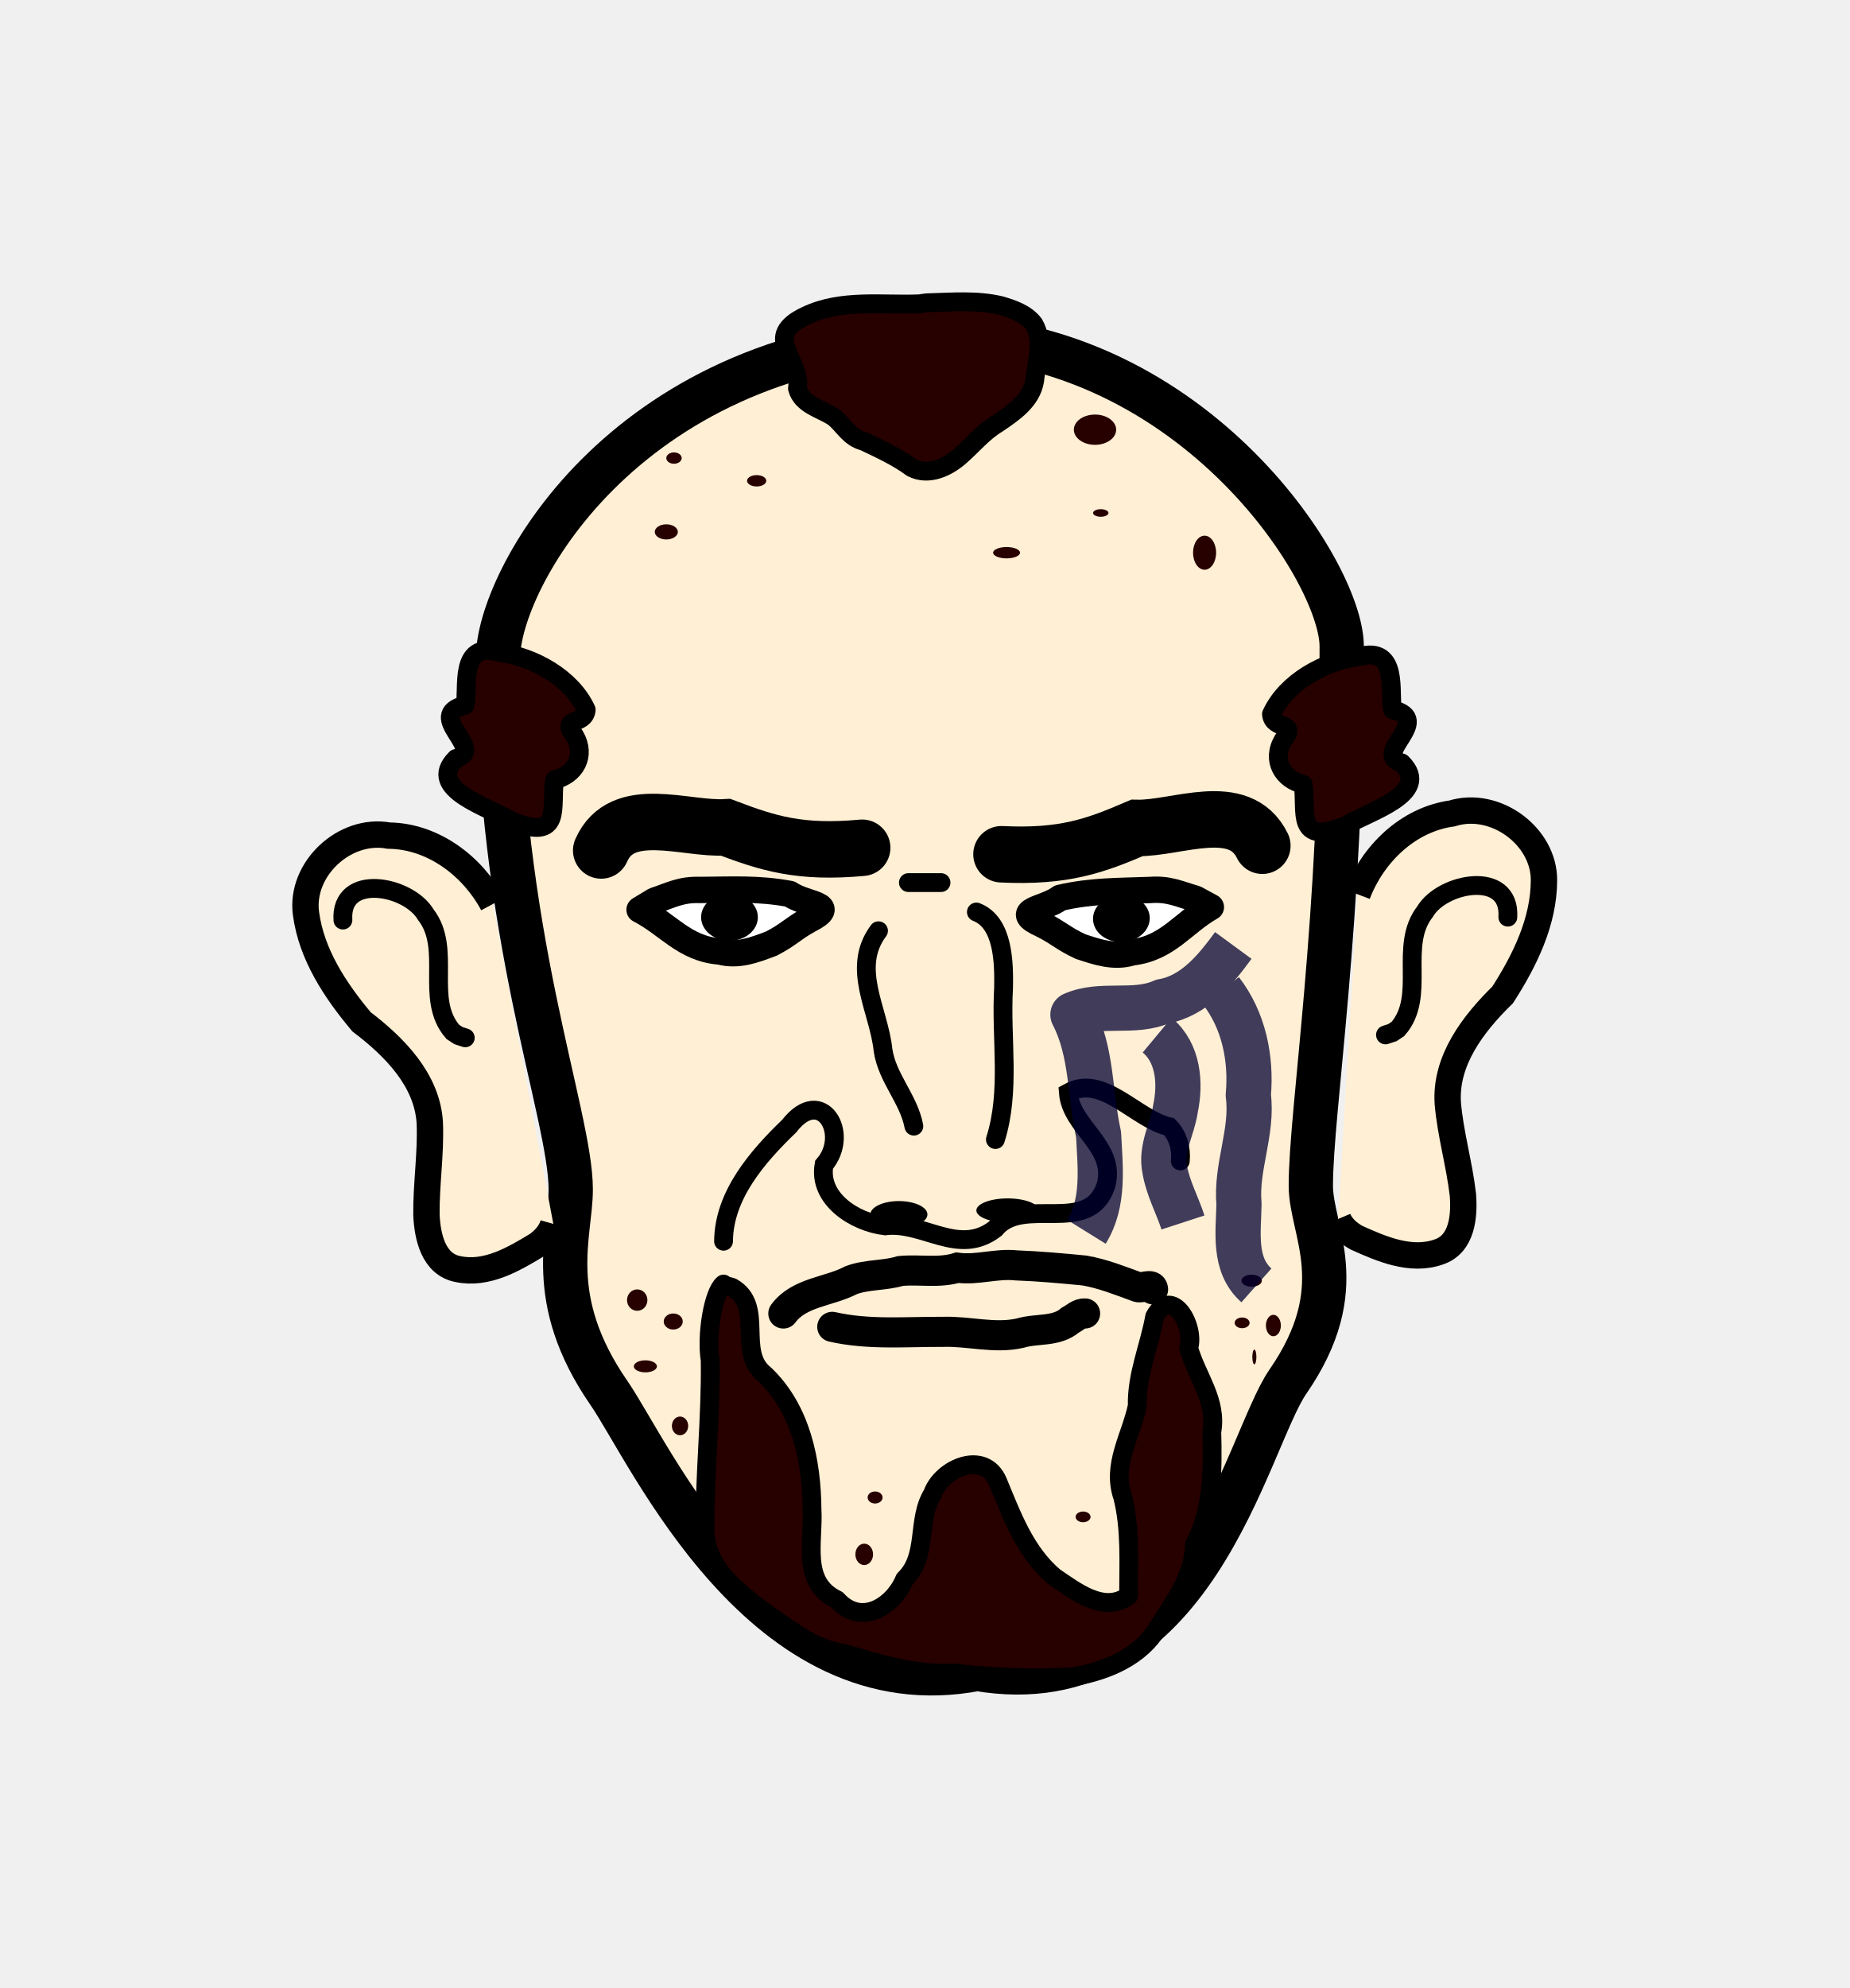
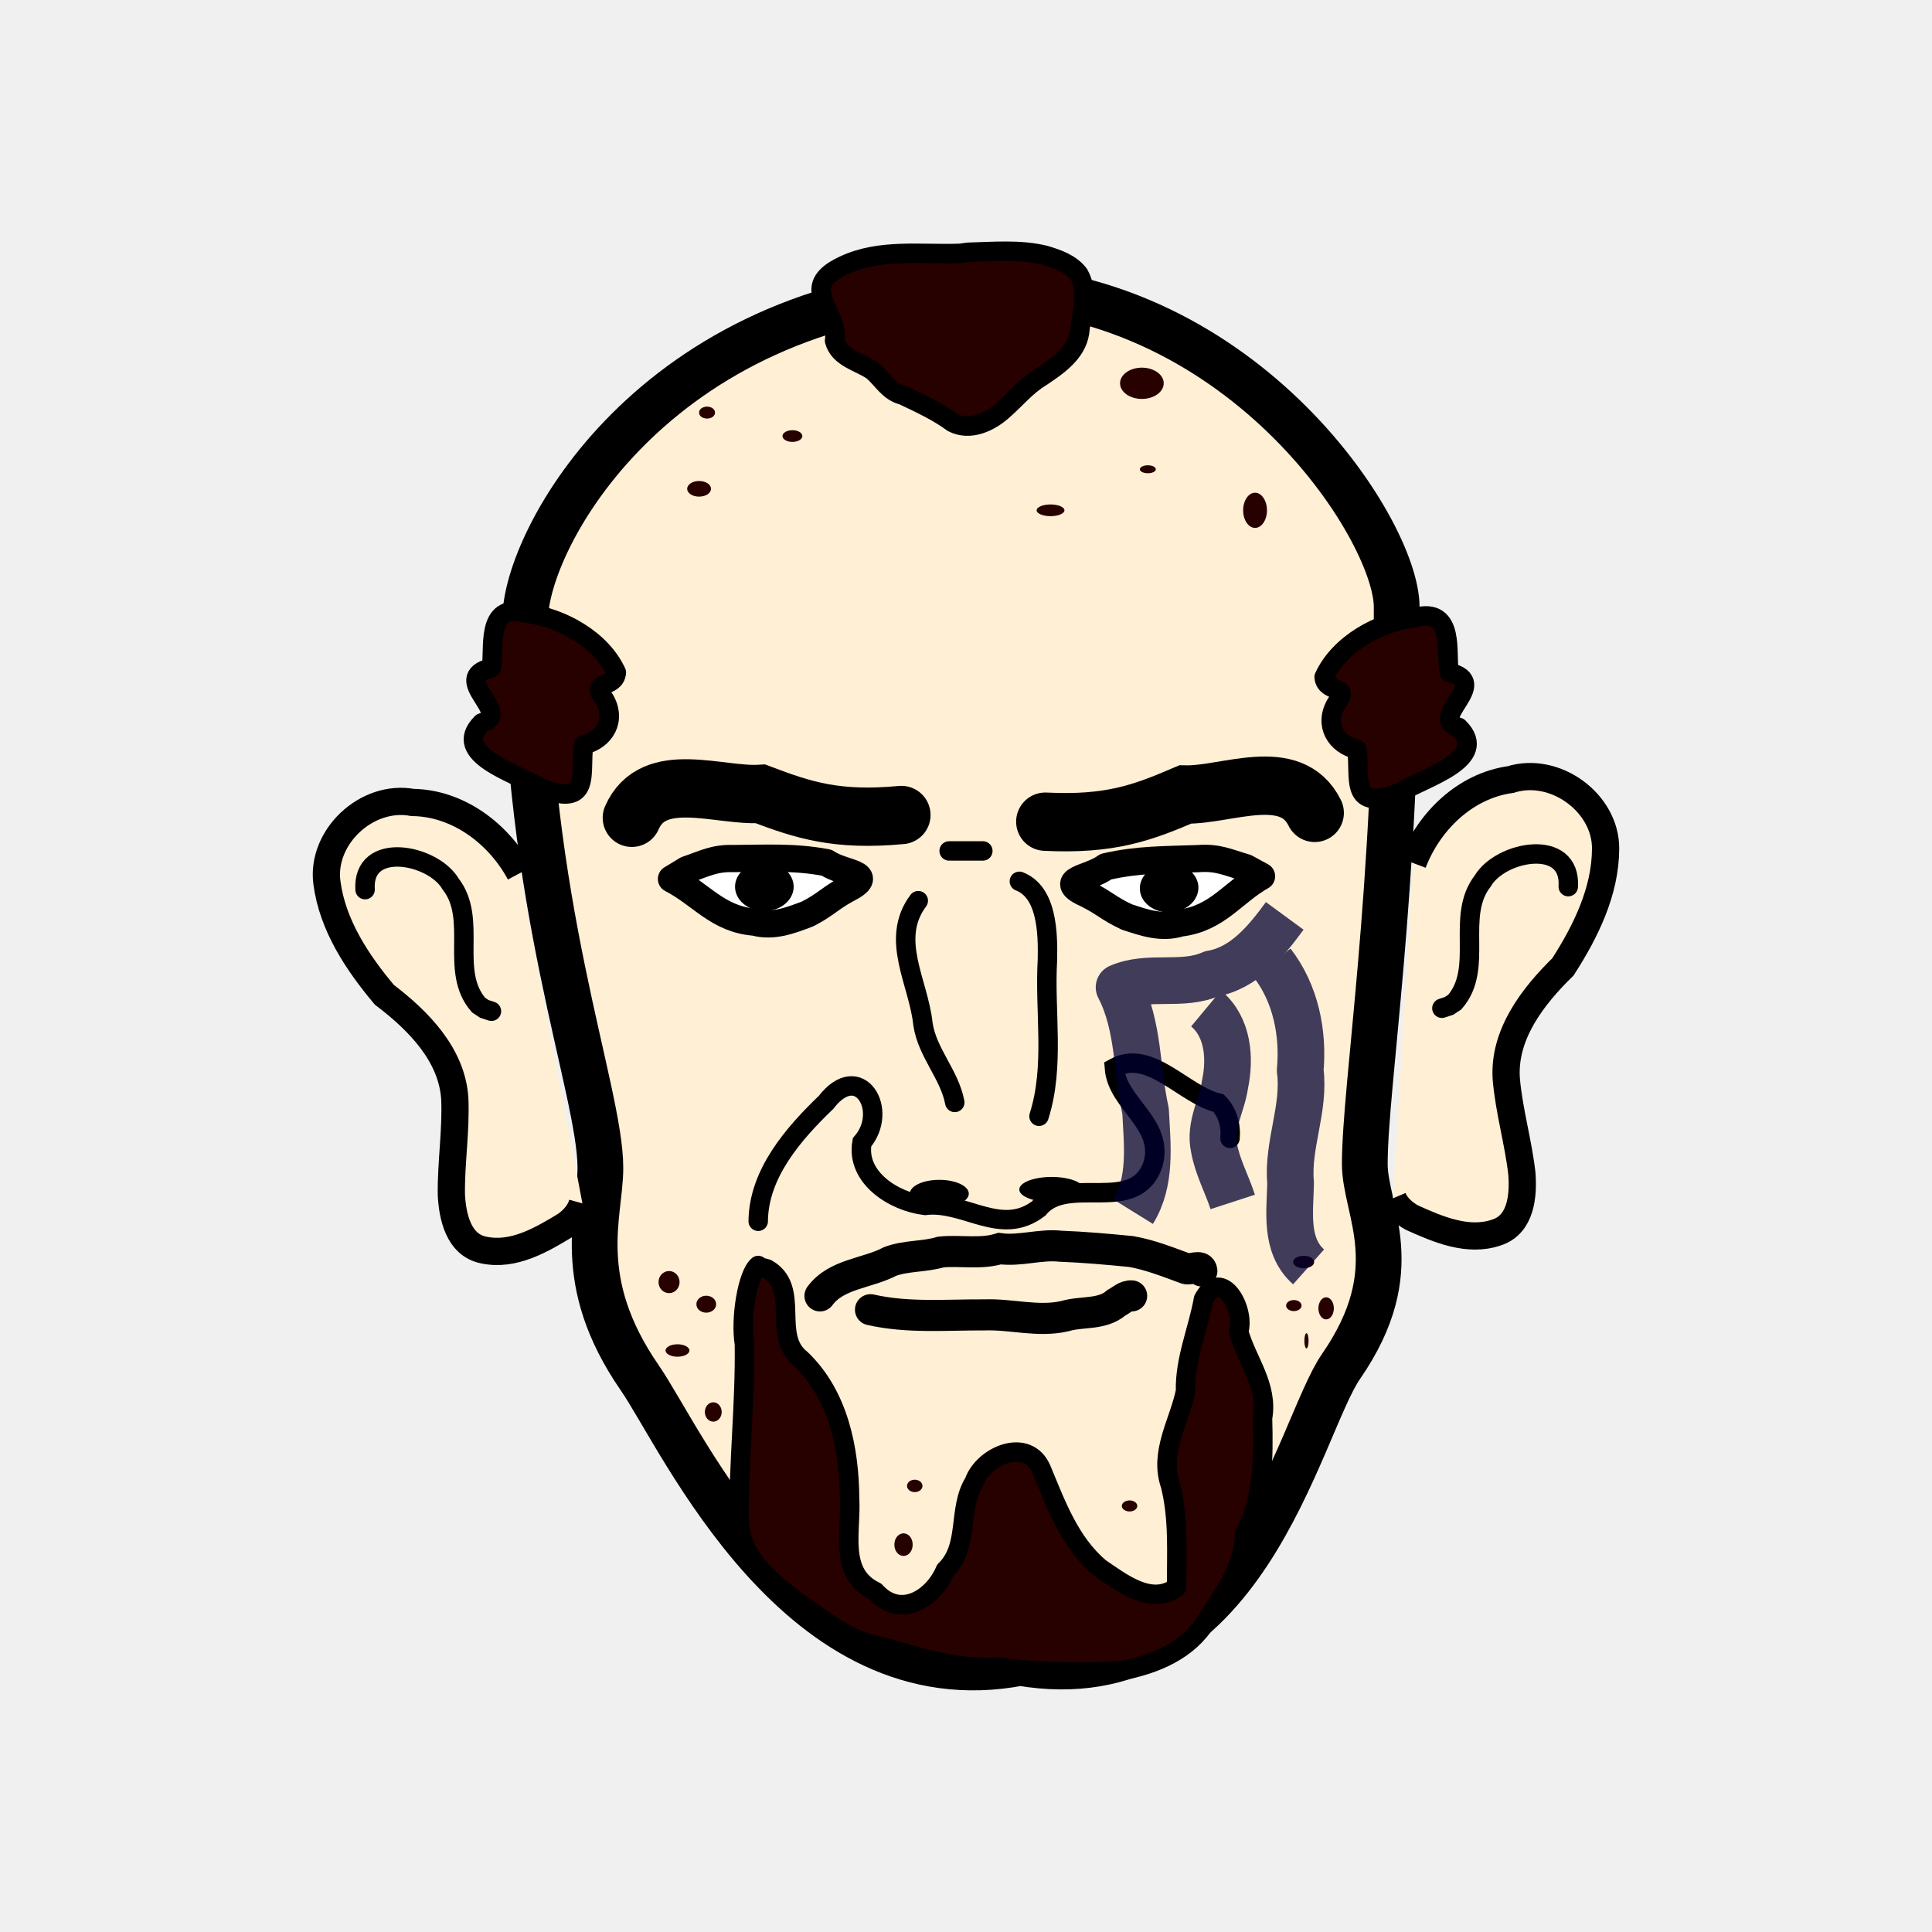
- <svg xmlns="http://www.w3.org/2000/svg" width="63.278" height="68.003" id="svg2" version="1.1" style="display:inline">
-   <defs id="defs4" />
-   <g id="layer2" style="display:inline" transform="translate(-325.1922,-406.3977)">
-     <g id="g3815" transform="matrix(0.1298254,0,0,0.127776,327.6752,384.2543)" style="stroke-width:11.673;stroke-miterlimit:4;stroke-dasharray:none">
+ <svg xmlns="http://www.w3.org/2000/svg" width="64" height="64" id="svg2" version="1.1" style="display:inline">
+   <defs id="defs4">
+     </defs>
+   <g id="layer2" style="display:inline" transform="translate(-335.1922,-400.4007)">
+     <g id="g3815" transform="matrix(0.1298254,0,0,0.127776,338.0363,376.2559)" style="stroke-width:11.673;stroke-miterlimit:4;stroke-dasharray:none">
      <g id="g3821" style="stroke-width:11.673;stroke-miterlimit:4;stroke-dasharray:none">
        <path d="m 141.349,546.195 c -17.173,-25.254 -10.061,-42.354 -10.061,-54.476 0,-20.203 -19.286,-68.51 -19.161,-142.423 0.034,-20.301 32.341,-81.863 113.153,-85.903 68.786,-0.97 109.158,62.603 109.192,82.905 0.125,73.914 -8.137,124.225 -8.137,144.428 0,12.122 11.12,27.218 -6.053,52.472 -10.926,16.068 -24.637,86.913 -81.876,76.963 -56.237,11.078 -86.131,-57.897 -97.057,-73.964 z" style="fill:#ffefd4;fill-opacity:1;stroke:#000000;stroke-width:11.673;stroke-linecap:butt;stroke-linejoin:round;stroke-miterlimit:4;stroke-opacity:1;stroke-dasharray:none" id="path3812" />
      </g>
    </g>
  </g>
-   <g id="layer8" transform="translate(-325.1922,-406.3977)">
-     <path style="fill:#ffefd4;fill-opacity:1;stroke:#000000;stroke-width:0.902;stroke-linecap:butt;stroke-linejoin:miter;stroke-miterlimit:4;stroke-opacity:1;stroke-dasharray:none;display:inline" d="m 342.054,437.322 c -0.69,-1.291 -2.033,-2.321 -3.557,-2.341 -1.524,-0.279 -3.038,1.156 -2.836,2.661 0.185,1.406 1.006,2.642 1.902,3.71 1.118,0.848 2.243,1.979 2.334,3.445 0.045,1.06 -0.128,2.114 -0.114,3.173 0.035,0.717 0.232,1.674 1.074,1.838 0.982,0.211 1.917,-0.341 2.72,-0.829 0.247,-0.179 0.464,-0.419 0.547,-0.716" id="path3837" />
-     <path style="fill:#ffefd4;fill-opacity:1;stroke:#000000;stroke-width:0.902;stroke-linecap:butt;stroke-linejoin:miter;stroke-miterlimit:4;stroke-opacity:1;stroke-dasharray:none;display:inline" d="m 371.636,436.986 c 0.52,-1.366 1.722,-2.554 3.231,-2.762 1.477,-0.465 3.162,0.772 3.152,2.29 -0.005,1.418 -0.662,2.745 -1.414,3.915 -1.001,0.979 -1.974,2.24 -1.877,3.706 0.09,1.057 0.396,2.081 0.517,3.134 0.056,0.715 -0.017,1.689 -0.832,1.956 -0.947,0.331 -1.945,-0.101 -2.804,-0.487 -0.268,-0.147 -0.514,-0.358 -0.634,-0.643" id="path3837-8" />
-     <path style="fill:none;stroke:#000000;stroke-width:0.644;stroke-linecap:round;stroke-linejoin:miter;stroke-miterlimit:4;stroke-opacity:1;stroke-dasharray:none" d="m 336.925,437.87 c -0.103,-1.63 2.245,-1.189 2.833,-0.188 0.916,1.178 -0.055,2.886 0.927,4.013 l 0.191,0.126 0.235,0.077" id="path3990" />
-     <path style="fill:none;stroke:#000000;stroke-width:0.644;stroke-linecap:round;stroke-linejoin:miter;stroke-miterlimit:4;stroke-opacity:1;stroke-dasharray:none" d="m 376.782,437.77 c 0.103,-1.63 -2.245,-1.189 -2.833,-0.188 -0.916,1.178 0.055,2.886 -0.927,4.013 l -0.191,0.126 -0.235,0.077" id="path3990-7" />
+   <g id="layer8" transform="translate(-335.1922,-400.4007)">
+     <path style="fill:#ffefd4;fill-opacity:1;stroke:#000000;stroke-width:0.902;stroke-linecap:butt;stroke-linejoin:miter;stroke-miterlimit:4;stroke-opacity:1;stroke-dasharray:none;display:inline" d="m 352.415,429.324 c -0.69,-1.291 -2.033,-2.321 -3.557,-2.341 -1.524,-0.279 -3.038,1.156 -2.836,2.661 0.185,1.406 1.006,2.642 1.902,3.71 1.118,0.848 2.243,1.979 2.334,3.445 0.045,1.06 -0.128,2.114 -0.114,3.173 0.035,0.717 0.232,1.674 1.074,1.838 0.982,0.211 1.917,-0.341 2.72,-0.829 0.247,-0.179 0.464,-0.419 0.547,-0.716" id="path3837" />
+     <path style="fill:#ffefd4;fill-opacity:1;stroke:#000000;stroke-width:0.902;stroke-linecap:butt;stroke-linejoin:miter;stroke-miterlimit:4;stroke-opacity:1;stroke-dasharray:none;display:inline" d="m 381.997,428.987 c 0.52,-1.366 1.722,-2.554 3.231,-2.762 1.477,-0.465 3.162,0.772 3.152,2.29 -0.005,1.418 -0.662,2.745 -1.414,3.915 -1.001,0.979 -1.974,2.24 -1.877,3.706 0.09,1.057 0.396,2.081 0.517,3.134 0.056,0.715 -0.017,1.689 -0.832,1.956 -0.947,0.331 -1.945,-0.101 -2.804,-0.487 -0.268,-0.147 -0.514,-0.358 -0.634,-0.643" id="path3837-8" />
+     <path style="fill:none;stroke:#000000;stroke-width:0.644;stroke-linecap:round;stroke-linejoin:miter;stroke-miterlimit:4;stroke-opacity:1;stroke-dasharray:none" d="m 347.286,429.871 c -0.103,-1.63 2.245,-1.189 2.833,-0.188 0.916,1.178 -0.055,2.886 0.927,4.013 l 0.191,0.126 0.235,0.077" id="path3990" />
+     <path style="fill:none;stroke:#000000;stroke-width:0.644;stroke-linecap:round;stroke-linejoin:miter;stroke-miterlimit:4;stroke-opacity:1;stroke-dasharray:none" d="m 387.143,429.772 c 0.103,-1.63 -2.245,-1.189 -2.833,-0.188 -0.916,1.178 0.055,2.886 -0.927,4.013 l -0.191,0.126 -0.235,0.077" id="path3990-7" />
  </g>
-   <g id="layer7" transform="translate(-325.1922,-406.3977)">
-     <path style="fill:none;stroke:#000000;stroke-width:1.03;stroke-linecap:round;stroke-linejoin:miter;stroke-miterlimit:4;stroke-opacity:1;stroke-dasharray:none" d="m 351.994,451.328 c 0.544,-0.738 1.563,-0.738 2.323,-1.141 0.539,-0.2 1.134,-0.147 1.682,-0.313 0.648,-0.063 1.317,0.083 1.95,-0.112 0.672,0.092 1.337,-0.153 2.011,-0.08 0.781,0.03 1.563,0.1 2.34,0.176 0.628,0.11 1.222,0.348 1.817,0.566 0.143,0.056 0.51,-0.151 0.527,0.079" id="path3956" />
-     <path style="fill:none;stroke:#000000;stroke-width:1.03;stroke-linecap:round;stroke-linejoin:miter;stroke-miterlimit:4;stroke-opacity:1;stroke-dasharray:none" d="m 353.668,451.785 c 1.238,0.283 2.519,0.164 3.777,0.171 0.886,-0.032 1.773,0.244 2.655,0.043 0.575,-0.174 1.227,-0.028 1.712,-0.443 0.159,-0.083 0.314,-0.245 0.506,-0.229" id="path3958" />
+   <g id="layer7" transform="translate(-335.1922,-400.4007)">
+     <path style="fill:none;stroke:#000000;stroke-width:1.03;stroke-linecap:round;stroke-linejoin:miter;stroke-miterlimit:4;stroke-opacity:1;stroke-dasharray:none" d="m 362.355,443.329 c 0.544,-0.738 1.563,-0.738 2.323,-1.141 0.539,-0.2 1.134,-0.147 1.682,-0.313 0.648,-0.063 1.317,0.083 1.95,-0.112 0.672,0.092 1.337,-0.153 2.011,-0.08 0.781,0.03 1.563,0.1 2.34,0.176 0.628,0.11 1.222,0.348 1.817,0.566 0.143,0.056 0.51,-0.151 0.527,0.079" id="path3956" />
+     <path style="fill:none;stroke:#000000;stroke-width:1.03;stroke-linecap:round;stroke-linejoin:miter;stroke-miterlimit:4;stroke-opacity:1;stroke-dasharray:none" d="m 364.029,443.787 c 1.238,0.283 2.519,0.164 3.777,0.171 0.886,-0.032 1.773,0.244 2.655,0.043 0.575,-0.174 1.227,-0.028 1.712,-0.443 0.159,-0.083 0.314,-0.245 0.506,-0.229" id="path3958" />
  </g>
-   <g id="layer5" style="display:inline" transform="translate(-325.1922,-406.3977)">
-     <path style="fill:none;stroke:#000000;stroke-width:0.644;stroke-linecap:round;stroke-linejoin:miter;stroke-miterlimit:4;stroke-opacity:1;stroke-dasharray:none" d="m 349.948,448.856 c 0.012,-1.575 1.165,-2.898 2.248,-3.94 1.096,-1.42 2.101,0.268 1.19,1.326 -0.205,1.169 1.06,1.966 2.088,2.088 1.325,-0.165 2.514,1.064 3.768,0.099 0.953,-1.162 3.212,0.271 3.788,-1.48 0.371,-1.341 -1.196,-1.981 -1.284,-3.175 1.179,-0.649 2.315,0.907 3.452,1.167 0.301,0.308 0.42,0.75 0.378,1.168" id="path3926" />
-     <path style="fill:none;stroke:#000000;stroke-width:0.644;stroke-linecap:round;stroke-linejoin:miter;stroke-miterlimit:4;stroke-opacity:1;stroke-dasharray:none" d="m 355.25,438.236 c -0.955,1.278 0.011,2.704 0.155,4.084 0.138,0.951 0.88,1.672 1.054,2.599" id="path3928" />
-     <path style="fill:none;stroke:#000000;stroke-width:0.644;stroke-linecap:round;stroke-linejoin:miter;stroke-miterlimit:4;stroke-opacity:1;stroke-dasharray:none" d="m 359.25,445.377 c 0.532,-1.674 0.176,-3.462 0.279,-5.186 0.016,-0.86 -0.002,-2.237 -0.93,-2.596" id="path3930" />
-     <path style="fill:none;stroke:#000000;stroke-width:0.644;stroke-linecap:round;stroke-linejoin:miter;stroke-miterlimit:4;stroke-opacity:1;stroke-dasharray:none" d="m 356.273,436.588 c 0.372,0 0.744,0 1.116,0" id="path3932" />
-     <path style="fill:#000000;fill-opacity:1;stroke-width:5;stroke-linecap:round;stroke-linejoin:round;stroke-miterlimit:4;stroke-dasharray:none" id="path3946" d="m 364.695,491.348 c 0,1.979 -3.368,3.582 -7.523,3.582 -4.155,0 -7.523,-1.604 -7.523,-3.582 0,-1.979 3.368,-3.582 7.523,-3.582 4.155,0 7.523,1.604 7.523,3.582 z" transform="matrix(0.1298254,0,0,0.127776,309.5774,385.1579)" />
-     <path style="fill:#000000;fill-opacity:1;stroke-width:5;stroke-linecap:round;stroke-linejoin:round;stroke-miterlimit:4;stroke-dasharray:none" id="path3948" d="m 394.072,490.273 c 0,1.781 -3.689,3.224 -8.24,3.224 -4.551,0 -8.24,-1.444 -8.24,-3.224 0,-1.781 3.689,-3.224 8.24,-3.224 4.551,0 8.24,1.444 8.24,3.224 z" transform="matrix(0.1298254,0,0,0.127776,309.5774,385.1579)" />
+   <g id="layer5" style="display:inline" transform="translate(-335.1922,-400.4007)">
+     <path style="fill:none;stroke:#000000;stroke-width:0.644;stroke-linecap:round;stroke-linejoin:miter;stroke-miterlimit:4;stroke-opacity:1;stroke-dasharray:none" d="m 360.309,440.857 c 0.012,-1.575 1.165,-2.898 2.248,-3.94 1.096,-1.42 2.101,0.268 1.19,1.326 -0.205,1.169 1.06,1.966 2.088,2.088 1.325,-0.165 2.514,1.064 3.768,0.099 0.953,-1.162 3.212,0.271 3.788,-1.48 0.371,-1.341 -1.196,-1.981 -1.284,-3.175 1.179,-0.649 2.315,0.907 3.452,1.167 0.301,0.308 0.42,0.75 0.378,1.168" id="path3926" />
+     <path style="fill:none;stroke:#000000;stroke-width:0.644;stroke-linecap:round;stroke-linejoin:miter;stroke-miterlimit:4;stroke-opacity:1;stroke-dasharray:none" d="m 365.611,430.237 c -0.955,1.278 0.011,2.704 0.155,4.084 0.138,0.951 0.88,1.672 1.054,2.599" id="path3928" />
+     <path style="fill:none;stroke:#000000;stroke-width:0.644;stroke-linecap:round;stroke-linejoin:miter;stroke-miterlimit:4;stroke-opacity:1;stroke-dasharray:none" d="m 369.611,437.378 c 0.532,-1.674 0.176,-3.462 0.279,-5.186 0.016,-0.86 -0.002,-2.237 -0.93,-2.596" id="path3930" />
+     <path style="fill:none;stroke:#000000;stroke-width:0.644;stroke-linecap:round;stroke-linejoin:miter;stroke-miterlimit:4;stroke-opacity:1;stroke-dasharray:none" d="m 366.634,428.589 c 0.372,0 0.744,0 1.116,0" id="path3932" />
+     <path style="fill:#000000;fill-opacity:1;stroke-width:5;stroke-linecap:round;stroke-linejoin:round;stroke-miterlimit:4;stroke-dasharray:none" id="path3946" d="m 364.695,491.348 a 7.523,3.582 0 1 1 -15.046,0 7.523,3.582 0 1 1 15.046,0 z" transform="matrix(0.1298254,0,0,0.127776,319.9385,377.1594)" />
+     <path style="fill:#000000;fill-opacity:1;stroke-width:5;stroke-linecap:round;stroke-linejoin:round;stroke-miterlimit:4;stroke-dasharray:none" id="path3948" d="m 394.072,490.273 a 8.24,3.224 0 1 1 -16.479,0 8.24,3.224 0 1 1 16.479,0 z" transform="matrix(0.1298254,0,0,0.127776,319.9385,377.1594)" />
  </g>
-   <g id="layer3" style="display:inline" transform="translate(-325.1922,-406.3977)">
-     <path style="fill:#ffffff;fill-opacity:1;stroke:#000000;stroke-width:0.902;stroke-linecap:butt;stroke-linejoin:round;stroke-miterlimit:4;stroke-opacity:1;stroke-dasharray:none" d="m 347.587,437.206 c 0.592,-0.2 0.904,-0.386 1.548,-0.366 1.085,-0.005 2.006,-0.066 3.079,0.137 0.567,0.389 1.72,0.348 0.646,0.892 -0.553,0.307 -0.682,0.499 -1.274,0.805 -0.563,0.212 -1.133,0.44 -1.757,0.273 -1.22,-0.092 -1.772,-0.926 -2.754,-1.431 z" id="path3864" />
-     <path style="fill:#000000;fill-opacity:1;stroke-width:7;stroke-linejoin:round;stroke-miterlimit:4;stroke-dasharray:none" id="path3872" d="m 321.974,412.757 c 0,2.943 -2.927,5.329 -6.538,5.329 -3.611,0 -6.538,-2.386 -6.538,-5.329 0,-2.943 2.927,-5.329 6.538,-5.329 3.611,0 6.538,2.386 6.538,5.329 z" transform="matrix(0.1484989,0,0,0.1513984,303.3092,375.2817)" />
-     <path style="fill:#ffffff;fill-opacity:1;stroke:#000000;stroke-width:0.902;stroke-linecap:butt;stroke-linejoin:round;stroke-miterlimit:4;stroke-opacity:1;stroke-dasharray:none;display:inline" d="m 366.096,437.14 c -0.6,-0.175 -0.921,-0.347 -1.563,-0.299 -1.084,0.041 -2.007,0.021 -3.07,0.269 -0.55,0.413 -1.703,0.422 -0.606,0.918 0.566,0.283 0.704,0.469 1.308,0.749 0.572,0.188 1.152,0.391 1.768,0.197 1.215,-0.144 1.729,-1.002 2.688,-1.548 z" id="path3864-6" />
-     <path style="fill:#000000;fill-opacity:1;stroke-width:7;stroke-linejoin:round;stroke-miterlimit:4;stroke-dasharray:none;display:inline" id="path3872-6" d="m 321.974,412.757 c 0,2.943 -2.927,5.329 -6.538,5.329 -3.611,0 -6.538,-2.386 -6.538,-5.329 0,-2.943 2.927,-5.329 6.538,-5.329 3.611,0 6.538,2.386 6.538,5.329 z" transform="matrix(-0.1483575,0.00637516,0.00670981,0.1512544,407.5878,373.3738)" />
+   <g id="layer3" style="display:inline" transform="translate(-335.1922,-400.4007)">
+     <path style="fill:#ffffff;fill-opacity:1;stroke:#000000;stroke-width:0.902;stroke-linecap:butt;stroke-linejoin:round;stroke-miterlimit:4;stroke-opacity:1;stroke-dasharray:none" d="m 357.948,429.207 c 0.592,-0.2 0.904,-0.386 1.548,-0.366 1.085,-0.005 2.006,-0.066 3.079,0.137 0.567,0.389 1.72,0.348 0.646,0.892 -0.553,0.307 -0.682,0.499 -1.274,0.805 -0.563,0.212 -1.133,0.44 -1.757,0.273 -1.22,-0.092 -1.772,-0.926 -2.754,-1.431 z" id="path3864" />
+     <path style="fill:#000000;fill-opacity:1;stroke-width:7;stroke-linejoin:round;stroke-miterlimit:4;stroke-dasharray:none" id="path3872" d="m 321.974,412.757 a 6.538,5.329 0 1 1 -13.076,0 6.538,5.329 0 1 1 13.076,0 z" transform="matrix(0.1484989,0,0,0.1513984,313.6703,367.2832)" />
+     <path style="fill:#ffffff;fill-opacity:1;stroke:#000000;stroke-width:0.902;stroke-linecap:butt;stroke-linejoin:round;stroke-miterlimit:4;stroke-opacity:1;stroke-dasharray:none;display:inline" d="m 376.457,429.142 c -0.6,-0.175 -0.921,-0.347 -1.563,-0.299 -1.084,0.041 -2.007,0.021 -3.07,0.269 -0.55,0.413 -1.703,0.422 -0.606,0.918 0.566,0.283 0.704,0.469 1.308,0.749 0.572,0.188 1.152,0.391 1.768,0.197 1.215,-0.144 1.729,-1.002 2.688,-1.548 z" id="path3864-6" />
+     <path style="fill:#000000;fill-opacity:1;stroke-width:7;stroke-linejoin:round;stroke-miterlimit:4;stroke-dasharray:none;display:inline" id="path3872-6" d="m 321.974,412.757 a 6.538,5.329 0 1 1 -13.076,0 6.538,5.329 0 1 1 13.076,0 z" transform="matrix(-0.1483575,0.00637516,0.00670981,0.1512544,417.9489,365.3753)" />
  </g>
-   <g id="layer4" style="display:inline" transform="translate(-325.1922,-406.3977)">
-     <path style="fill:none;stroke:#000000;stroke-width:1.932;stroke-linecap:round;stroke-linejoin:miter;stroke-miterlimit:4;stroke-opacity:1;stroke-dasharray:none" d="m 345.762,435.489 c 0.713,-1.626 2.886,-0.705 4.26,-0.792 1.448,0.549 2.536,0.897 4.669,0.7" id="path3896" />
-     <path style="fill:none;stroke:#000000;stroke-width:1.932;stroke-linecap:round;stroke-linejoin:miter;stroke-miterlimit:4;stroke-opacity:1;stroke-dasharray:none" d="m 368.383,435.327 c -0.785,-1.593 -2.914,-0.581 -4.291,-0.608 -1.423,0.611 -2.494,1.005 -4.634,0.9" id="path3896-7" />
+   <g id="layer4" style="display:inline" transform="translate(-335.1922,-400.4007)">
+     <path style="fill:none;stroke:#000000;stroke-width:1.932;stroke-linecap:round;stroke-linejoin:miter;stroke-miterlimit:4;stroke-opacity:1;stroke-dasharray:none" d="m 356.123,427.491 c 0.713,-1.626 2.886,-0.705 4.26,-0.792 1.448,0.549 2.536,0.897 4.669,0.7" id="path3896" />
+     <path style="fill:none;stroke:#000000;stroke-width:1.932;stroke-linecap:round;stroke-linejoin:miter;stroke-miterlimit:4;stroke-opacity:1;stroke-dasharray:none" d="m 378.744,427.328 c -0.785,-1.593 -2.914,-0.581 -4.291,-0.608 -1.423,0.611 -2.494,1.005 -4.634,0.9" id="path3896-7" />
  </g>
-   <g id="layer10" transform="translate(-325.1922,-406.3977)">
-     <path style="fill:#270000;fill-opacity:1;stroke:#000000;stroke-width:0.644;stroke-linecap:butt;stroke-linejoin:round;stroke-miterlimit:4;stroke-opacity:1;stroke-dasharray:none" d="m 349.948,450.321 c -0.355,0.29 -0.597,1.743 -0.457,2.604 0.029,1.974 -0.2,3.946 -0.176,5.916 0.074,1.221 1.137,2.025 2.04,2.701 0.85,0.575 1.664,1.271 2.726,1.412 1.228,0.37 2.466,0.746 3.768,0.675 1.365,0.16 2.75,0.201 4.12,0.118 1.115,-0.207 2.243,-0.677 2.844,-1.68 0.559,-0.872 1.225,-1.761 1.248,-2.842 0.623,-1.162 0.628,-2.53 0.593,-3.849 0.194,-1.07 -0.519,-1.894 -0.791,-2.865 0.232,-0.724 -0.566,-2.163 -1.164,-1.079 -0.182,1.022 -0.623,1.999 -0.595,3.054 -0.214,1.034 -0.881,2.033 -0.499,3.118 0.276,1.108 0.201,2.248 0.202,3.378 -0.853,0.628 -1.835,-0.169 -2.545,-0.645 -0.996,-0.847 -1.447,-2.092 -1.929,-3.253 -0.457,-1.095 -1.929,-0.467 -2.232,0.411 -0.561,0.898 -0.138,2.129 -0.956,2.921 -0.389,0.927 -1.484,1.632 -2.316,0.705 -1.239,-0.595 -0.788,-1.995 -0.854,-3.086 -0.012,-1.642 -0.367,-3.424 -1.611,-4.613 -0.99,-0.781 0.007,-2.342 -1.122,-2.987 -0.336,-0.117 -0.274,0.036 -0.293,-0.112 z" id="path4079" />
-     <path style="fill:#270000;fill-opacity:1;stroke-width:5;stroke-linecap:round;stroke-linejoin:round;stroke-miterlimit:4;stroke-dasharray:none" id="path4084" d="m 290.896,514.275 c 0,1.583 -1.203,2.866 -2.687,2.866 -1.484,0 -2.687,-1.283 -2.687,-2.866 0,-1.583 1.203,-2.866 2.687,-2.866 1.484,0 2.687,1.283 2.687,2.866 z" transform="matrix(0.1298254,0,0,0.127776,309.5774,385.1579)" />
-     <path style="fill:#270000;fill-opacity:1;stroke-width:5;stroke-linecap:round;stroke-linejoin:round;stroke-miterlimit:4;stroke-dasharray:none" id="path4086" d="m 300.211,520.007 c 0,1.187 -1.123,2.149 -2.508,2.149 -1.385,0 -2.508,-0.962 -2.508,-2.149 0,-1.187 1.123,-2.149 2.508,-2.149 1.385,0 2.508,0.962 2.508,2.149 z" transform="matrix(0.1298254,0,0,0.127776,309.5774,385.1579)" />
-     <path style="fill:#270000;fill-opacity:1;stroke-width:5;stroke-linecap:round;stroke-linejoin:round;stroke-miterlimit:4;stroke-dasharray:none" id="path4088" d="m 293.404,532.009 c 0,0.89 -1.363,1.612 -3.045,1.612 -1.682,0 -3.045,-0.722 -3.045,-1.612 0,-0.89 1.363,-1.612 3.045,-1.612 1.682,0 3.045,0.722 3.045,1.612 z" transform="matrix(0.1298254,0,0,0.127776,309.5774,385.1579)" />
-     <path style="fill:#270000;fill-opacity:1;stroke-width:5;stroke-linecap:round;stroke-linejoin:round;stroke-miterlimit:4;stroke-dasharray:none" id="path4090" d="m 301.644,547.951 c 0,1.385 -0.962,2.508 -2.149,2.508 -1.187,0 -2.149,-1.123 -2.149,-2.508 0,-1.385 0.962,-2.508 2.149,-2.508 1.187,0 2.149,1.123 2.149,2.508 z" transform="matrix(0.1298254,0,0,0.127776,309.5774,385.1579)" />
-     <path style="fill:#270000;fill-opacity:1;stroke-width:5;stroke-linecap:round;stroke-linejoin:round;stroke-miterlimit:4;stroke-dasharray:none" id="path4092" d="m 352.873,567.117 c 0,0.89 -0.882,1.612 -1.97,1.612 -1.088,0 -1.97,-0.722 -1.97,-1.612 0,-0.89 0.882,-1.612 1.97,-1.612 1.088,0 1.97,0.722 1.97,1.612 z" transform="matrix(0.1298254,0,0,0.127776,309.5774,385.1579)" />
-     <path style="fill:#270000;fill-opacity:1;stroke-width:5;stroke-linecap:round;stroke-linejoin:round;stroke-miterlimit:4;stroke-dasharray:none" id="path4094" d="m 350.365,582.342 c 0,1.583 -1.043,2.866 -2.329,2.866 -1.286,0 -2.329,-1.283 -2.329,-2.866 0,-1.583 1.043,-2.866 2.329,-2.866 1.286,0 2.329,1.283 2.329,2.866 z" transform="matrix(0.1298254,0,0,0.127776,309.5774,385.1579)" />
-     <path style="fill:#270000;fill-opacity:1;stroke-width:5;stroke-linecap:round;stroke-linejoin:round;stroke-miterlimit:4;stroke-dasharray:none" id="path4096" d="m 407.685,572.311 c 0,0.791 -0.882,1.433 -1.97,1.433 -1.088,0 -1.97,-0.642 -1.97,-1.433 0,-0.791 0.882,-1.433 1.97,-1.433 1.088,0 1.97,0.642 1.97,1.433 z" transform="matrix(0.1298254,0,0,0.127776,309.5774,385.1579)" />
-     <path style="fill:#270000;fill-opacity:1;stroke-width:5;stroke-linecap:round;stroke-linejoin:round;stroke-miterlimit:4;stroke-dasharray:none" id="path4098" d="m 451.391,529.501 c 0,1.088 -0.241,1.97 -0.537,1.97 -0.297,0 -0.537,-0.882 -0.537,-1.97 0,-1.088 0.241,-1.97 0.537,-1.97 0.297,0 0.537,0.882 0.537,1.97 z" transform="matrix(0.1298254,0,0,0.127776,309.5774,385.1579)" />
-     <path style="fill:#270000;fill-opacity:1;stroke-width:5;stroke-linecap:round;stroke-linejoin:round;stroke-miterlimit:4;stroke-dasharray:none" id="path4100" d="m 457.839,521.082 c 0,1.583 -0.882,2.866 -1.97,2.866 -1.088,0 -1.97,-1.283 -1.97,-2.866 0,-1.583 0.882,-2.866 1.97,-2.866 1.088,0 1.97,1.283 1.97,2.866 z" transform="matrix(0.1298254,0,0,0.127776,309.5774,385.1579)" />
-     <path style="fill:#270000;fill-opacity:1;stroke-width:5;stroke-linecap:round;stroke-linejoin:round;stroke-miterlimit:4;stroke-dasharray:none" id="path4102" d="m 449.6,520.366 c 0,0.791 -0.882,1.433 -1.97,1.433 -1.088,0 -1.97,-0.642 -1.97,-1.433 0,-0.791 0.882,-1.433 1.97,-1.433 1.088,0 1.97,0.642 1.97,1.433 z" transform="matrix(0.1298254,0,0,0.127776,309.5774,385.1579)" />
-     <path style="fill:#270000;fill-opacity:1;stroke-width:5;stroke-linecap:round;stroke-linejoin:round;stroke-miterlimit:4;stroke-dasharray:none" id="path4104" d="m 452.824,509.081 c 0,0.89 -1.203,1.612 -2.687,1.612 -1.484,0 -2.687,-0.722 -2.687,-1.612 0,-0.89 1.203,-1.612 2.687,-1.612 1.484,0 2.687,0.722 2.687,1.612 z" transform="matrix(0.1298254,0,0,0.127776,309.5774,385.1579)" />
+   <g id="layer10" transform="translate(-335.1922,-400.4007)">
+     <path style="fill:#270000;fill-opacity:1;stroke:#000000;stroke-width:0.644;stroke-linecap:butt;stroke-linejoin:round;stroke-miterlimit:4;stroke-opacity:1;stroke-dasharray:none" d="m 360.309,442.322 c -0.355,0.29 -0.597,1.743 -0.457,2.604 0.029,1.974 -0.2,3.946 -0.176,5.916 0.074,1.221 1.137,2.025 2.04,2.701 0.85,0.575 1.664,1.271 2.726,1.412 1.228,0.37 2.466,0.746 3.768,0.675 1.365,0.16 2.75,0.201 4.12,0.118 1.115,-0.207 2.243,-0.677 2.844,-1.68 0.559,-0.872 1.225,-1.761 1.248,-2.842 0.623,-1.162 0.628,-2.53 0.593,-3.849 0.194,-1.07 -0.519,-1.894 -0.791,-2.865 0.232,-0.724 -0.566,-2.163 -1.164,-1.079 -0.182,1.022 -0.623,1.999 -0.595,3.054 -0.214,1.034 -0.881,2.033 -0.499,3.118 0.276,1.108 0.201,2.248 0.202,3.378 -0.853,0.628 -1.835,-0.169 -2.545,-0.645 -0.996,-0.847 -1.447,-2.092 -1.929,-3.253 -0.457,-1.095 -1.929,-0.467 -2.232,0.411 -0.561,0.898 -0.138,2.129 -0.956,2.921 -0.389,0.927 -1.484,1.632 -2.316,0.705 -1.239,-0.595 -0.788,-1.995 -0.854,-3.086 -0.012,-1.642 -0.367,-3.424 -1.611,-4.613 -0.99,-0.781 0.007,-2.342 -1.122,-2.987 -0.336,-0.117 -0.274,0.036 -0.293,-0.112 z" id="path4079" />
+     <path style="fill:#270000;fill-opacity:1;stroke-width:5;stroke-linecap:round;stroke-linejoin:round;stroke-miterlimit:4;stroke-dasharray:none" id="path4084" d="m 290.896,514.275 a 2.687,2.866 0 1 1 -5.374,0 2.687,2.866 0 1 1 5.374,0 z" transform="matrix(0.1298254,0,0,0.127776,319.9385,377.1594)" />
+     <path style="fill:#270000;fill-opacity:1;stroke-width:5;stroke-linecap:round;stroke-linejoin:round;stroke-miterlimit:4;stroke-dasharray:none" id="path4086" d="m 300.211,520.007 a 2.508,2.149 0 1 1 -5.015,0 2.508,2.149 0 1 1 5.015,0 z" transform="matrix(0.1298254,0,0,0.127776,319.9385,377.1594)" />
+     <path style="fill:#270000;fill-opacity:1;stroke-width:5;stroke-linecap:round;stroke-linejoin:round;stroke-miterlimit:4;stroke-dasharray:none" id="path4088" d="m 293.404,532.009 a 3.045,1.612 0 1 1 -6.09,0 3.045,1.612 0 1 1 6.09,0 z" transform="matrix(0.1298254,0,0,0.127776,319.9385,377.1594)" />
+     <path style="fill:#270000;fill-opacity:1;stroke-width:5;stroke-linecap:round;stroke-linejoin:round;stroke-miterlimit:4;stroke-dasharray:none" id="path4090" d="m 301.644,547.951 a 2.149,2.508 0 1 1 -4.299,0 2.149,2.508 0 1 1 4.299,0 z" transform="matrix(0.1298254,0,0,0.127776,319.9385,377.1594)" />
+     <path style="fill:#270000;fill-opacity:1;stroke-width:5;stroke-linecap:round;stroke-linejoin:round;stroke-miterlimit:4;stroke-dasharray:none" id="path4092" d="m 352.873,567.117 a 1.97,1.612 0 1 1 -3.941,0 1.97,1.612 0 1 1 3.941,0 z" transform="matrix(0.1298254,0,0,0.127776,319.9385,377.1594)" />
+     <path style="fill:#270000;fill-opacity:1;stroke-width:5;stroke-linecap:round;stroke-linejoin:round;stroke-miterlimit:4;stroke-dasharray:none" id="path4094" d="m 350.365,582.342 a 2.329,2.866 0 1 1 -4.657,0 2.329,2.866 0 1 1 4.657,0 z" transform="matrix(0.1298254,0,0,0.127776,319.9385,377.1594)" />
+     <path style="fill:#270000;fill-opacity:1;stroke-width:5;stroke-linecap:round;stroke-linejoin:round;stroke-miterlimit:4;stroke-dasharray:none" id="path4096" d="m 407.685,572.311 a 1.97,1.433 0 1 1 -3.941,0 1.97,1.433 0 1 1 3.941,0 z" transform="matrix(0.1298254,0,0,0.127776,319.9385,377.1594)" />
+     <path style="fill:#270000;fill-opacity:1;stroke-width:5;stroke-linecap:round;stroke-linejoin:round;stroke-miterlimit:4;stroke-dasharray:none" id="path4098" d="m 451.391,529.501 a 0.537,1.97 0 1 1 -1.075,0 0.537,1.97 0 1 1 1.075,0 z" transform="matrix(0.1298254,0,0,0.127776,319.9385,377.1594)" />
+     <path style="fill:#270000;fill-opacity:1;stroke-width:5;stroke-linecap:round;stroke-linejoin:round;stroke-miterlimit:4;stroke-dasharray:none" id="path4100" d="m 457.839,521.082 a 1.97,2.866 0 1 1 -3.941,0 1.97,2.866 0 1 1 3.941,0 z" transform="matrix(0.1298254,0,0,0.127776,319.9385,377.1594)" />
+     <path style="fill:#270000;fill-opacity:1;stroke-width:5;stroke-linecap:round;stroke-linejoin:round;stroke-miterlimit:4;stroke-dasharray:none" id="path4102" d="m 449.6,520.366 a 1.97,1.433 0 1 1 -3.941,0 1.97,1.433 0 1 1 3.941,0 z" transform="matrix(0.1298254,0,0,0.127776,319.9385,377.1594)" />
+     <path style="fill:#270000;fill-opacity:1;stroke-width:5;stroke-linecap:round;stroke-linejoin:round;stroke-miterlimit:4;stroke-dasharray:none" id="path4104" d="m 452.824,509.081 a 2.687,1.612 0 1 1 -5.374,0 2.687,1.612 0 1 1 5.374,0 z" transform="matrix(0.1298254,0,0,0.127776,319.9385,377.1594)" />
  </g>
-   <g id="layer9" transform="translate(-325.1922,-406.3977)">
-     <path style="fill:#270000;fill-opacity:1;stroke:#000000;stroke-width:0.644;stroke-linecap:butt;stroke-linejoin:round;stroke-miterlimit:4;stroke-opacity:1;stroke-dasharray:none" d="m 342.692,434.482 c -0.727,-0.462 -2.959,-1.087 -1.899,-2.138 1.054,-0.302 -1.121,-1.478 0.31,-1.822 0.13,-0.537 -0.234,-2.192 1.133,-1.818 1.2,0.15 2.512,0.877 3.013,1.971 -0.048,0.561 -0.916,0.234 -0.4,0.882 0.416,0.704 0.002,1.36 -0.682,1.516 -0.144,0.92 0.303,2.133 -1.475,1.408 z" id="path4029" />
-     <path style="fill:#270000;fill-opacity:1;stroke:#000000;stroke-width:0.644;stroke-linecap:butt;stroke-linejoin:round;stroke-miterlimit:4;stroke-opacity:1;stroke-dasharray:none" d="m 371.252,434.633 c 0.727,-0.462 2.959,-1.087 1.899,-2.138 -1.054,-0.302 1.121,-1.478 -0.31,-1.821 -0.13,-0.537 0.234,-2.192 -1.133,-1.818 -1.201,0.15 -2.512,0.877 -3.013,1.971 0.048,0.561 0.916,0.234 0.4,0.882 -0.416,0.704 -10e-4,1.36 0.682,1.516 0.144,0.92 -0.303,2.133 1.475,1.408 z" id="path4029-3" />
-     <path style="fill:#270000;fill-opacity:1;stroke:#000000;stroke-width:0.644;stroke-linecap:butt;stroke-linejoin:round;stroke-miterlimit:4;stroke-opacity:1;stroke-dasharray:none" d="m 356.639,416.791 c -1.286,0.05 -2.653,-0.169 -3.856,0.4 -0.38,0.177 -0.86,0.47 -0.731,0.957 0.1,0.523 0.52,0.981 0.425,1.537 0.152,0.574 0.819,0.693 1.254,0.991 0.345,0.29 0.53,0.695 1.012,0.816 0.567,0.269 1.143,0.534 1.649,0.906 0.573,0.294 1.228,-0.018 1.663,-0.409 0.419,-0.365 0.771,-0.806 1.255,-1.097 0.543,-0.366 1.175,-0.785 1.283,-1.477 0.059,-0.635 0.325,-1.337 -0.025,-1.933 -0.264,-0.353 -0.714,-0.507 -1.125,-0.629 -0.829,-0.201 -1.692,-0.119 -2.535,-0.098 -0.09,0.009 -0.179,0.024 -0.268,0.037 z" id="path4071" />
-     <path style="fill:#270000;fill-opacity:1;stroke-width:5;stroke-linecap:round;stroke-linejoin:round;stroke-miterlimit:4;stroke-dasharray:none" id="path4106" d="m 298.916,308.618 c 0,1.119 -1.361,2.027 -3.04,2.027 -1.679,0 -3.04,-0.907 -3.04,-2.027 0,-1.119 1.361,-2.027 3.04,-2.027 1.679,0 3.04,0.907 3.04,2.027 z" transform="matrix(0.1298254,0,0,0.127776,309.5774,385.1579)" />
-     <path style="fill:#270000;fill-opacity:1;stroke-width:5;stroke-linecap:round;stroke-linejoin:round;stroke-miterlimit:4;stroke-dasharray:none" id="path4108" d="m 322.221,294.939 c 0,0.839 -1.134,1.52 -2.533,1.52 -1.399,0 -2.533,-0.68 -2.533,-1.52 0,-0.839 1.134,-1.52 2.533,-1.52 1.399,0 2.533,0.68 2.533,1.52 z" transform="matrix(0.1298254,0,0,0.127776,309.5774,385.1579)" />
-     <path style="fill:#270000;fill-opacity:1;stroke-width:5;stroke-linecap:round;stroke-linejoin:round;stroke-miterlimit:4;stroke-dasharray:none" id="path4110" d="m 299.929,288.859 c 0,0.839 -0.907,1.52 -2.027,1.52 -1.119,0 -2.027,-0.68 -2.027,-1.52 0,-0.839 0.907,-1.52 2.027,-1.52 1.119,0 2.027,0.68 2.027,1.52 z" transform="matrix(0.1298254,0,0,0.127776,309.5774,385.1579)" />
-     <path style="fill:#270000;fill-opacity:1;stroke-width:5;stroke-linecap:round;stroke-linejoin:round;stroke-miterlimit:4;stroke-dasharray:none" id="path4118" d="m 412.403,303.552 c 0,0.56 -0.907,1.013 -2.027,1.013 -1.119,0 -2.027,-0.454 -2.027,-1.013 0,-0.56 0.907,-1.013 2.027,-1.013 1.119,0 2.027,0.454 2.027,1.013 z" transform="matrix(0.1298254,0,0,0.127776,309.5774,385.1579)" />
-     <path style="fill:#270000;fill-opacity:1;stroke-width:5;stroke-linecap:round;stroke-linejoin:round;stroke-miterlimit:4;stroke-dasharray:none" id="path4120" d="m 414.43,281.26 c 0,2.238 -2.495,4.053 -5.573,4.053 -3.078,0 -5.573,-1.815 -5.573,-4.053 0,-2.238 2.495,-4.053 5.573,-4.053 3.078,0 5.573,1.815 5.573,4.053 z" transform="matrix(0.1298254,0,0,0.127776,309.5774,385.1579)" />
-     <path style="fill:#270000;fill-opacity:1;stroke-width:5;stroke-linecap:round;stroke-linejoin:round;stroke-miterlimit:4;stroke-dasharray:none" id="path4122" d="m 440.775,314.191 c 0,2.518 -1.361,4.56 -3.04,4.56 -1.679,0 -3.04,-2.041 -3.04,-4.56 0,-2.518 1.361,-4.56 3.04,-4.56 1.679,0 3.04,2.041 3.04,4.56 z" transform="matrix(0.1298254,0,0,0.127776,309.5774,385.1579)" />
-     <path style="fill:#270000;fill-opacity:1;stroke-width:5;stroke-linecap:round;stroke-linejoin:round;stroke-miterlimit:4;stroke-dasharray:none" id="path4124" d="m 389.098,314.191 c 0,0.839 -1.588,1.52 -3.546,1.52 -1.959,0 -3.546,-0.68 -3.546,-1.52 0,-0.839 1.588,-1.52 3.546,-1.52 1.959,0 3.546,0.68 3.546,1.52 z" transform="matrix(0.1298254,0,0,0.127776,309.5774,385.1579)" />
+   <g id="layer9" transform="translate(-335.1922,-400.4007)">
+     <path style="fill:#270000;fill-opacity:1;stroke:#000000;stroke-width:0.644;stroke-linecap:butt;stroke-linejoin:round;stroke-miterlimit:4;stroke-opacity:1;stroke-dasharray:none" d="m 353.053,426.484 c -0.727,-0.462 -2.959,-1.087 -1.899,-2.138 1.054,-0.302 -1.121,-1.478 0.31,-1.822 0.13,-0.537 -0.234,-2.192 1.133,-1.818 1.2,0.15 2.512,0.877 3.013,1.971 -0.048,0.561 -0.916,0.234 -0.4,0.882 0.416,0.704 0.002,1.36 -0.682,1.516 -0.144,0.92 0.303,2.133 -1.475,1.408 z" id="path4029" />
+     <path style="fill:#270000;fill-opacity:1;stroke:#000000;stroke-width:0.644;stroke-linecap:butt;stroke-linejoin:round;stroke-miterlimit:4;stroke-opacity:1;stroke-dasharray:none" d="m 381.613,426.634 c 0.727,-0.462 2.959,-1.087 1.899,-2.138 -1.054,-0.302 1.121,-1.478 -0.31,-1.821 -0.13,-0.537 0.234,-2.192 -1.133,-1.818 -1.201,0.15 -2.512,0.877 -3.013,1.971 0.048,0.561 0.916,0.234 0.4,0.882 -0.416,0.704 -10e-4,1.36 0.682,1.516 0.144,0.92 -0.303,2.133 1.475,1.408 z" id="path4029-3" />
+     <path style="fill:#270000;fill-opacity:1;stroke:#000000;stroke-width:0.644;stroke-linecap:butt;stroke-linejoin:round;stroke-miterlimit:4;stroke-opacity:1;stroke-dasharray:none" d="m 367,408.793 c -1.286,0.05 -2.653,-0.169 -3.856,0.4 -0.38,0.177 -0.86,0.47 -0.731,0.957 0.1,0.523 0.52,0.981 0.425,1.537 0.152,0.574 0.819,0.693 1.254,0.991 0.345,0.29 0.53,0.695 1.012,0.816 0.567,0.269 1.143,0.534 1.649,0.906 0.573,0.294 1.228,-0.018 1.663,-0.409 0.419,-0.365 0.771,-0.806 1.255,-1.097 0.543,-0.366 1.175,-0.785 1.283,-1.477 0.059,-0.635 0.325,-1.337 -0.025,-1.933 -0.264,-0.353 -0.714,-0.507 -1.125,-0.629 -0.829,-0.201 -1.692,-0.119 -2.535,-0.098 -0.09,0.009 -0.179,0.024 -0.268,0.037 z" id="path4071" />
+     <path style="fill:#270000;fill-opacity:1;stroke-width:5;stroke-linecap:round;stroke-linejoin:round;stroke-miterlimit:4;stroke-dasharray:none" id="path4106" d="m 298.916,308.618 a 3.04,2.027 0 1 1 -6.08,0 3.04,2.027 0 1 1 6.08,0 z" transform="matrix(0.1298254,0,0,0.127776,319.9385,377.1594)" />
+     <path style="fill:#270000;fill-opacity:1;stroke-width:5;stroke-linecap:round;stroke-linejoin:round;stroke-miterlimit:4;stroke-dasharray:none" id="path4108" d="m 322.221,294.939 a 2.533,1.52 0 1 1 -5.066,0 2.533,1.52 0 1 1 5.066,0 z" transform="matrix(0.1298254,0,0,0.127776,319.9385,377.1594)" />
+     <path style="fill:#270000;fill-opacity:1;stroke-width:5;stroke-linecap:round;stroke-linejoin:round;stroke-miterlimit:4;stroke-dasharray:none" id="path4110" d="m 299.929,288.859 a 2.027,1.52 0 1 1 -4.053,0 2.027,1.52 0 1 1 4.053,0 z" transform="matrix(0.1298254,0,0,0.127776,319.9385,377.1594)" />
+     <path style="fill:#270000;fill-opacity:1;stroke-width:5;stroke-linecap:round;stroke-linejoin:round;stroke-miterlimit:4;stroke-dasharray:none" id="path4118" d="m 412.403,303.552 a 2.027,1.013 0 1 1 -4.053,0 2.027,1.013 0 1 1 4.053,0 z" transform="matrix(0.1298254,0,0,0.127776,319.9385,377.1594)" />
+     <path style="fill:#270000;fill-opacity:1;stroke-width:5;stroke-linecap:round;stroke-linejoin:round;stroke-miterlimit:4;stroke-dasharray:none" id="path4120" d="m 414.43,281.26 a 5.573,4.053 0 1 1 -11.146,0 5.573,4.053 0 1 1 11.146,0 z" transform="matrix(0.1298254,0,0,0.127776,319.9385,377.1594)" />
+     <path style="fill:#270000;fill-opacity:1;stroke-width:5;stroke-linecap:round;stroke-linejoin:round;stroke-miterlimit:4;stroke-dasharray:none" id="path4122" d="m 440.775,314.191 a 3.04,4.56 0 1 1 -6.08,0 3.04,4.56 0 1 1 6.08,0 z" transform="matrix(0.1298254,0,0,0.127776,319.9385,377.1594)" />
+     <path style="fill:#270000;fill-opacity:1;stroke-width:5;stroke-linecap:round;stroke-linejoin:round;stroke-miterlimit:4;stroke-dasharray:none" id="path4124" d="m 389.098,314.191 a 3.546,1.52 0 1 1 -7.093,0 3.546,1.52 0 1 1 7.093,0 z" transform="matrix(0.1298254,0,0,0.127776,319.9385,377.1594)" />
  </g>
-   <g id="layer11" style="opacity:0.75" transform="translate(-325.1922,-406.3977)">
-     <path style="fill:none;stroke:#000032;stroke-width:1.546;stroke-linecap:butt;stroke-linejoin:round;stroke-miterlimit:4;stroke-opacity:1;stroke-dasharray:none" d="m 367.389,438.739 c -0.607,0.828 -1.335,1.731 -2.42,1.917 -0.97,0.438 -2.097,0.021 -3.067,0.449 0.661,1.271 0.575,2.739 0.878,4.103 0.056,1.113 0.206,2.326 -0.414,3.327" id="path4127" />
-     <path style="fill:none;stroke:#000032;stroke-width:1.546;stroke-linecap:butt;stroke-linejoin:round;stroke-miterlimit:4;stroke-opacity:1;stroke-dasharray:none" d="m 364.784,441.806 c 0.732,0.609 0.81,1.648 0.627,2.513 -0.1,0.705 -0.527,1.369 -0.364,2.099 0.109,0.628 0.424,1.194 0.62,1.796" id="path4137" />
-     <path style="fill:none;stroke:#000032;stroke-width:1.546;stroke-linecap:butt;stroke-linejoin:round;stroke-miterlimit:4;stroke-opacity:1;stroke-dasharray:none" d="m 366.97,440.296 c 0.781,1.006 1.045,2.322 0.932,3.564 0.165,1.256 -0.432,2.464 -0.318,3.72 -0.016,0.948 -0.207,2.073 0.596,2.787" id="path4139" />
+   <g id="layer11" style="opacity:0.75" transform="translate(-335.1922,-400.4007)">
+     <path style="fill:none;stroke:#000032;stroke-width:1.546;stroke-linecap:butt;stroke-linejoin:round;stroke-miterlimit:4;stroke-opacity:1;stroke-dasharray:none" d="m 377.75,430.741 c -0.607,0.828 -1.335,1.731 -2.42,1.917 -0.97,0.438 -2.097,0.021 -3.067,0.449 0.661,1.271 0.575,2.739 0.878,4.103 0.056,1.113 0.206,2.326 -0.414,3.327" id="path4127" />
+     <path style="fill:none;stroke:#000032;stroke-width:1.546;stroke-linecap:butt;stroke-linejoin:round;stroke-miterlimit:4;stroke-opacity:1;stroke-dasharray:none" d="m 375.145,433.808 c 0.732,0.609 0.81,1.648 0.627,2.513 -0.1,0.705 -0.527,1.369 -0.364,2.099 0.109,0.628 0.424,1.194 0.62,1.796" id="path4137" />
+     <path style="fill:none;stroke:#000032;stroke-width:1.546;stroke-linecap:butt;stroke-linejoin:round;stroke-miterlimit:4;stroke-opacity:1;stroke-dasharray:none" d="m 377.331,432.297 c 0.781,1.006 1.045,2.322 0.932,3.564 0.165,1.256 -0.432,2.464 -0.318,3.72 -0.016,0.948 -0.207,2.073 0.596,2.787" id="path4139" />
  </g>
</svg>
